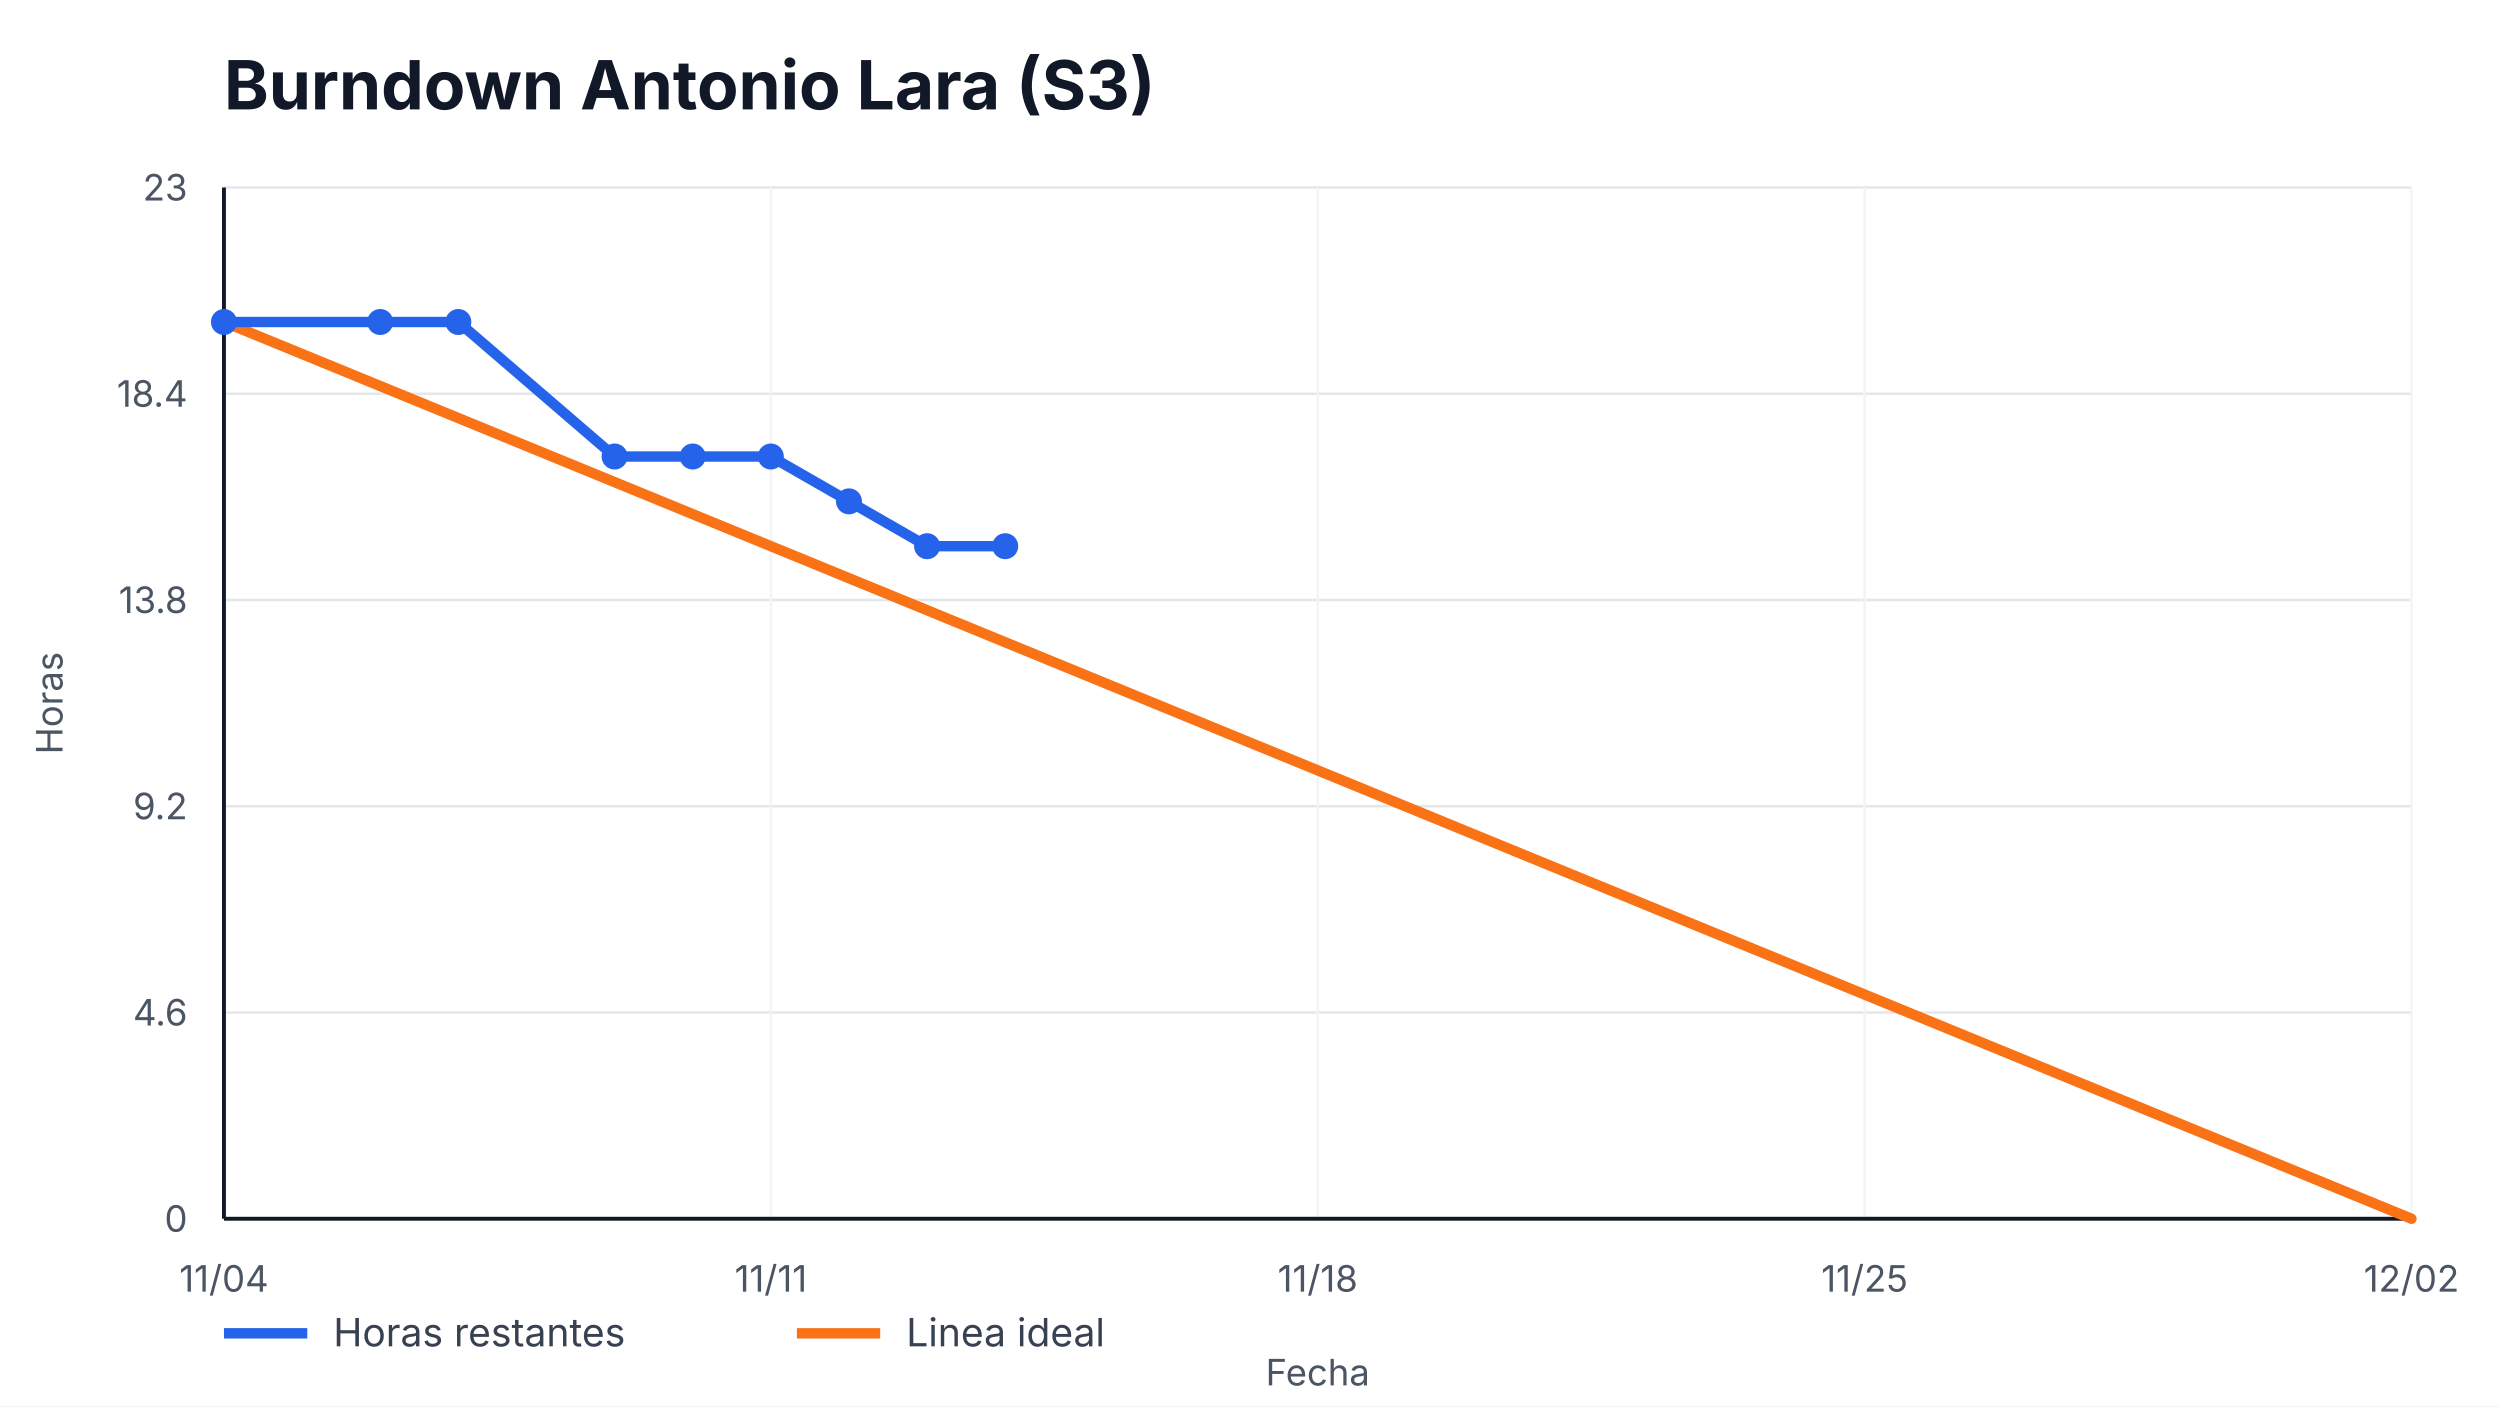
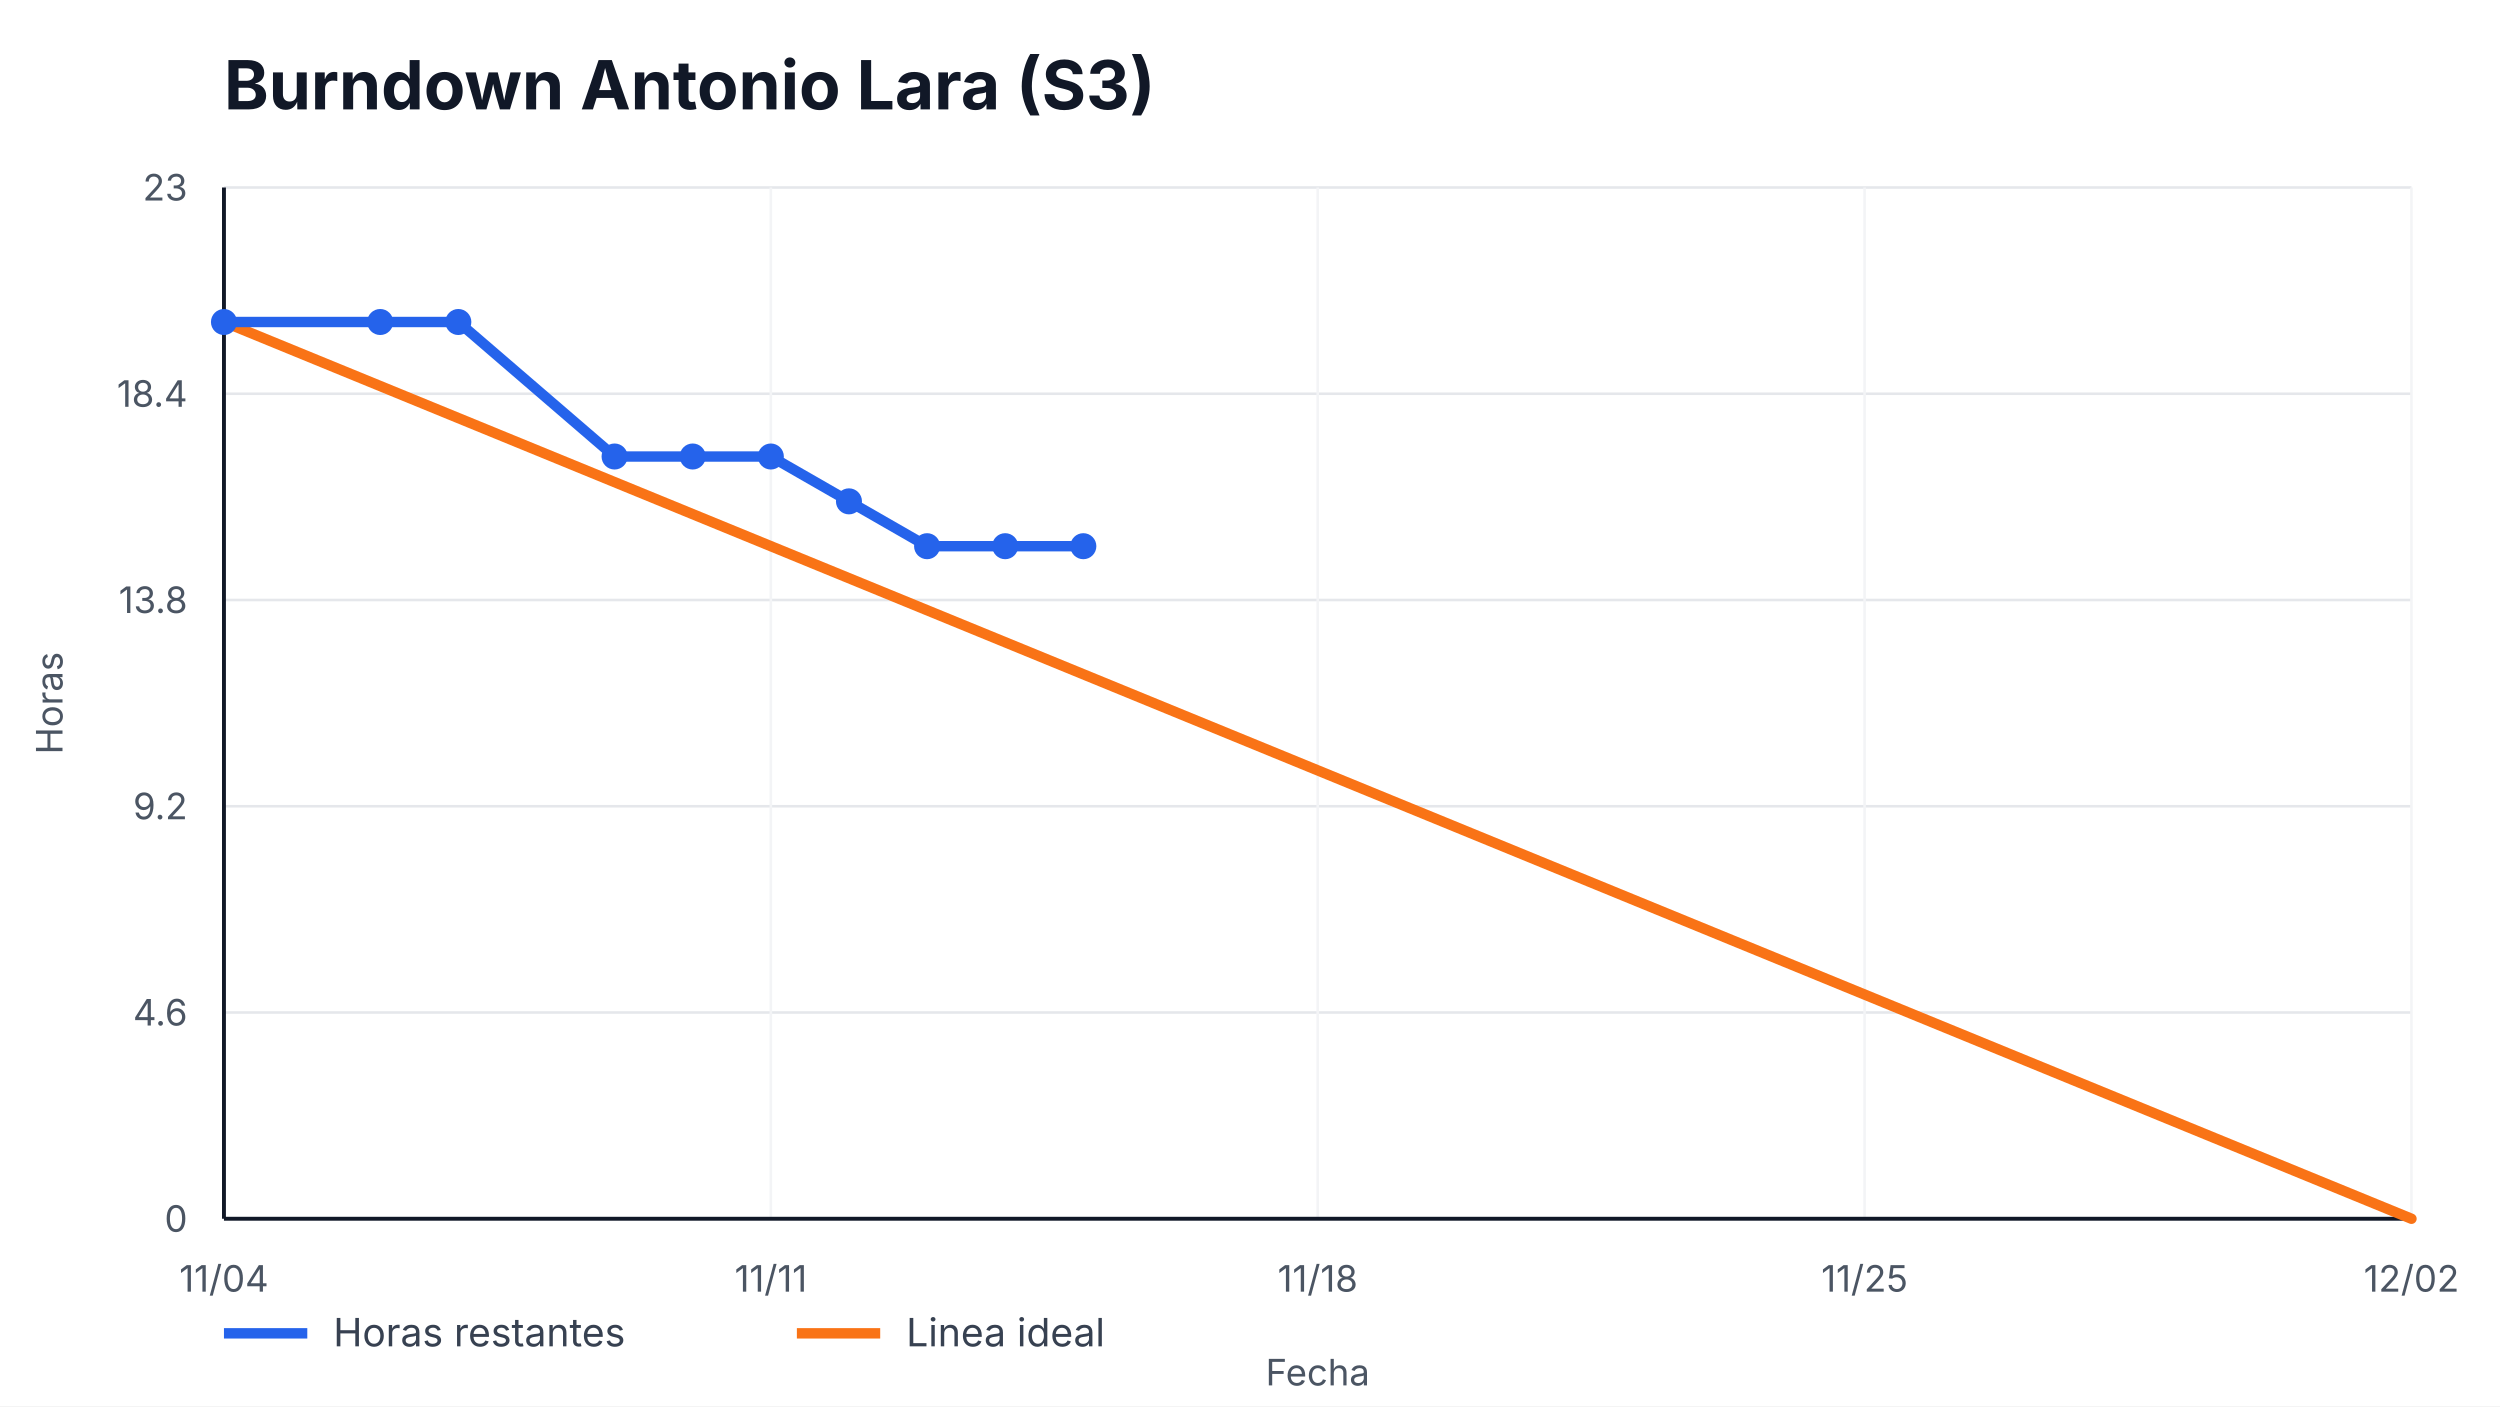
<svg xmlns="http://www.w3.org/2000/svg" width="960" height="540" viewBox="0 0 960 540" role="img" aria-label="Burndown Antonio Lara (S3)">
  <style>
    text { font-family: -apple-system, BlinkMacSystemFont, "Segoe UI", sans-serif; fill: #111827; }
    .title { font-size: 26px; font-weight: 700; }
    .axis { font-size: 14px; fill: #4b5563; }
    .legend { font-size: 15px; fill: #374151; }
    .overrun { font-size: 14px; font-weight: 700; fill: #b91c1c; }
  </style>
  <rect width="100%" height="100%" fill="#ffffff" />
  <text x="86" y="42" class="title">Burndown Antonio Lara (S3)</text>
  <g>
    <line x1="86" y1="468.00" x2="926" y2="468.00" stroke="#e5e7eb" />
    <line x1="86" y1="388.80" x2="926" y2="388.80" stroke="#e5e7eb" />
    <line x1="86" y1="309.60" x2="926" y2="309.60" stroke="#e5e7eb" />
    <line x1="86" y1="230.40" x2="926" y2="230.40" stroke="#e5e7eb" />
    <line x1="86" y1="151.20" x2="926" y2="151.20" stroke="#e5e7eb" />
    <line x1="86" y1="72.00" x2="926" y2="72.00" stroke="#e5e7eb" />
  </g>
  <g>
    <line x1="86.00" y1="72" x2="86.00" y2="468" stroke="#f3f4f6" />
    <text x="86.00" y="496" text-anchor="middle" class="axis">11/04</text>
    <line x1="296.00" y1="72" x2="296.00" y2="468" stroke="#f3f4f6" />
    <text x="296.00" y="496" text-anchor="middle" class="axis">11/11</text>
    <line x1="506.00" y1="72" x2="506.00" y2="468" stroke="#f3f4f6" />
    <text x="506.00" y="496" text-anchor="middle" class="axis">11/18</text>
    <line x1="716.00" y1="72" x2="716.00" y2="468" stroke="#f3f4f6" />
    <text x="716.00" y="496" text-anchor="middle" class="axis">11/25</text>
    <line x1="926.00" y1="72" x2="926.00" y2="468" stroke="#f3f4f6" />
    <text x="926.00" y="496" text-anchor="middle" class="axis">12/02</text>
  </g>
  <line x1="86" y1="468" x2="926" y2="468" stroke="#111827" stroke-width="1.5" />
  <line x1="86" y1="72" x2="86" y2="468" stroke="#111827" stroke-width="1.5" />
  <g>
    <text x="72" y="473.00" text-anchor="end" class="axis">0</text>
    <text x="72" y="393.80" text-anchor="end" class="axis">4.6</text>
    <text x="72" y="314.60" text-anchor="end" class="axis">9.2</text>
    <text x="72" y="235.40" text-anchor="end" class="axis">13.8</text>
    <text x="72" y="156.20" text-anchor="end" class="axis">18.4</text>
    <text x="72" y="77.00" text-anchor="end" class="axis">23</text>
  </g>
  <polyline points="86.00,123.65 926.00,468.00" fill="none" stroke="#f97316" stroke-width="4" stroke-linecap="round" />
-   <polyline points="86.00,123.65 146.00,123.65 176.00,123.65 236.00,175.30 266.00,175.30 296.00,175.30 326.00,192.52 356.00,209.74 386.00,209.74" fill="none" stroke="#2563eb" stroke-width="4" stroke-linecap="round" stroke-linejoin="round" />
+   <polyline points="86.00,123.65 146.00,123.65 176.00,123.65 236.00,175.30 266.00,175.30 296.00,175.30 326.00,192.52 356.00,209.74 386.00,209.74 416.00,209.74" fill="none" stroke="#2563eb" stroke-width="4" stroke-linecap="round" stroke-linejoin="round" />
  <g>
    <circle cx="86.00" cy="123.65" r="5" fill="#2563eb" />
    <circle cx="146.00" cy="123.65" r="5" fill="#2563eb" />
    <circle cx="176.00" cy="123.65" r="5" fill="#2563eb" />
    <circle cx="236.00" cy="175.30" r="5" fill="#2563eb" />
    <circle cx="266.00" cy="175.30" r="5" fill="#2563eb" />
    <circle cx="296.00" cy="175.30" r="5" fill="#2563eb" />
    <circle cx="326.00" cy="192.52" r="5" fill="#2563eb" />
    <circle cx="356.00" cy="209.74" r="5" fill="#2563eb" />
    <circle cx="386.00" cy="209.74" r="5" fill="#2563eb" />
+     <circle cx="416.00" cy="209.74" r="5" fill="#2563eb" />
  </g>
  <line x1="86" y1="512" x2="118" y2="512" stroke="#2563eb" stroke-width="4" />
  <text x="128" y="517" class="legend">Horas restantes</text>
  <line x1="306" y1="512" x2="338" y2="512" stroke="#f97316" stroke-width="4" />
  <text x="348" y="517" class="legend">Linea ideal</text>
  <text x="506.0" y="532" text-anchor="middle" class="axis">Fecha</text>
  <text x="24" y="270.0" transform="rotate(-90 24,270.0)" text-anchor="middle" class="axis">Horas</text>
</svg>
